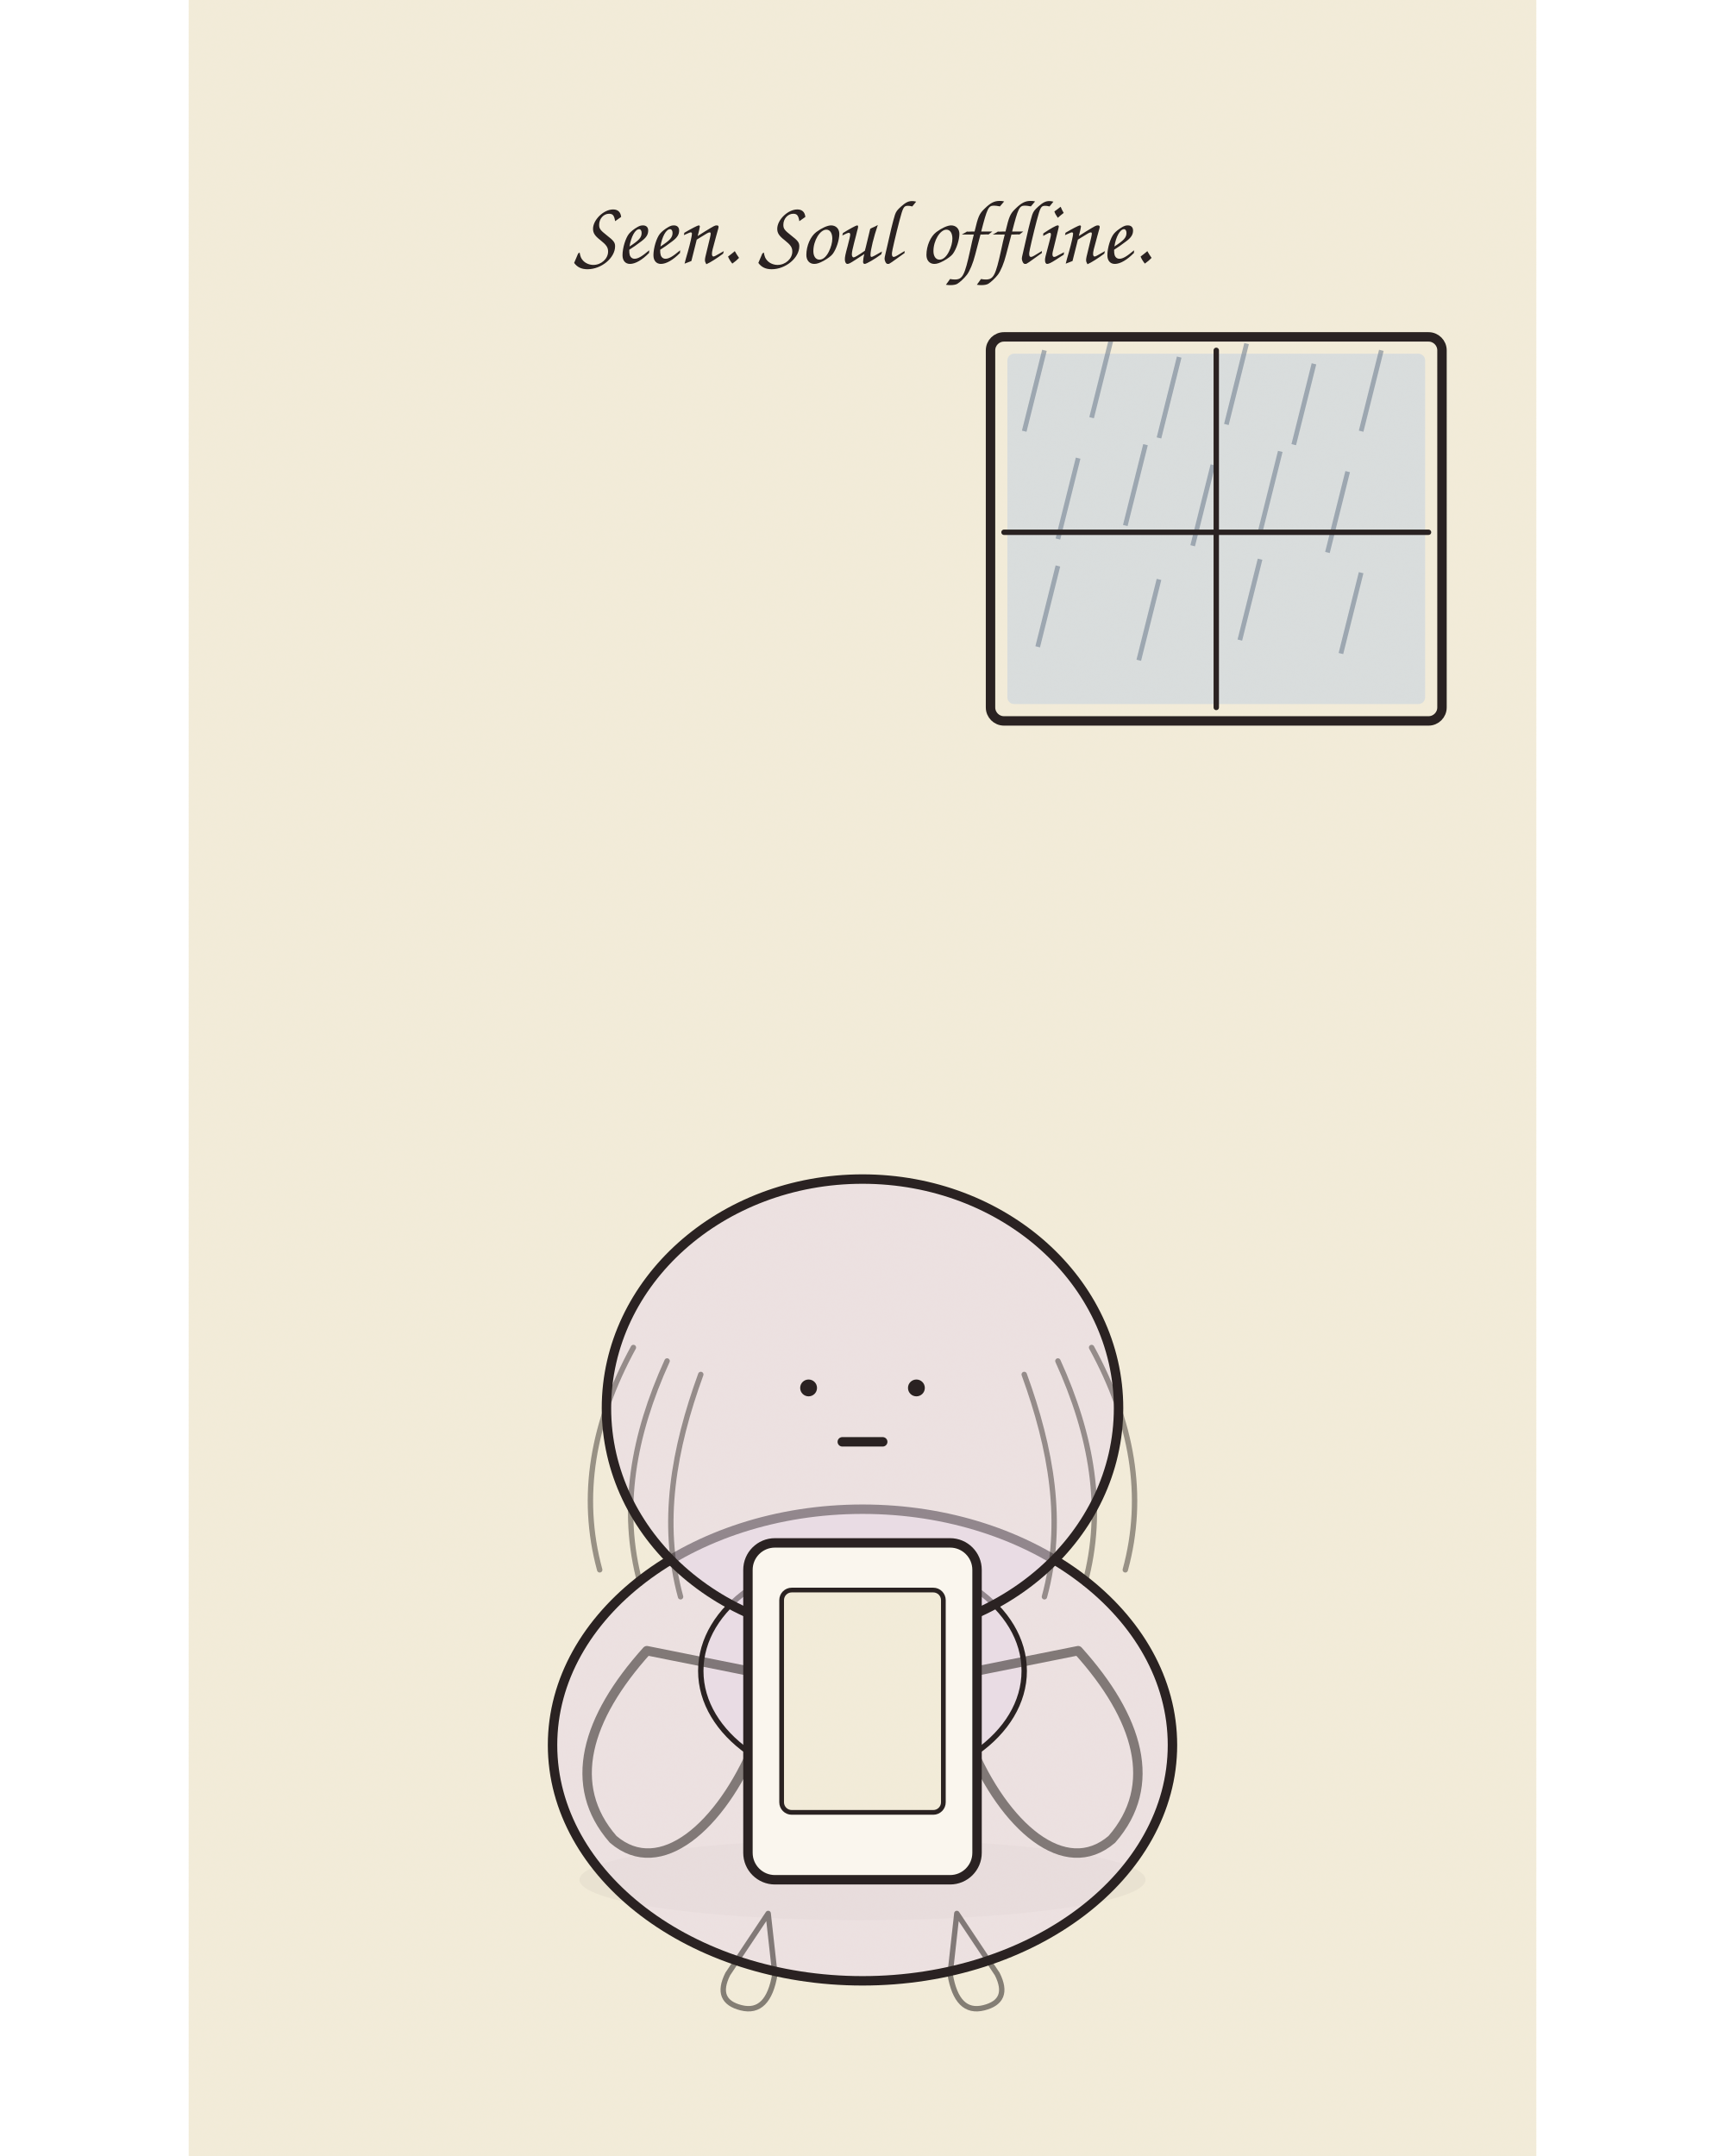
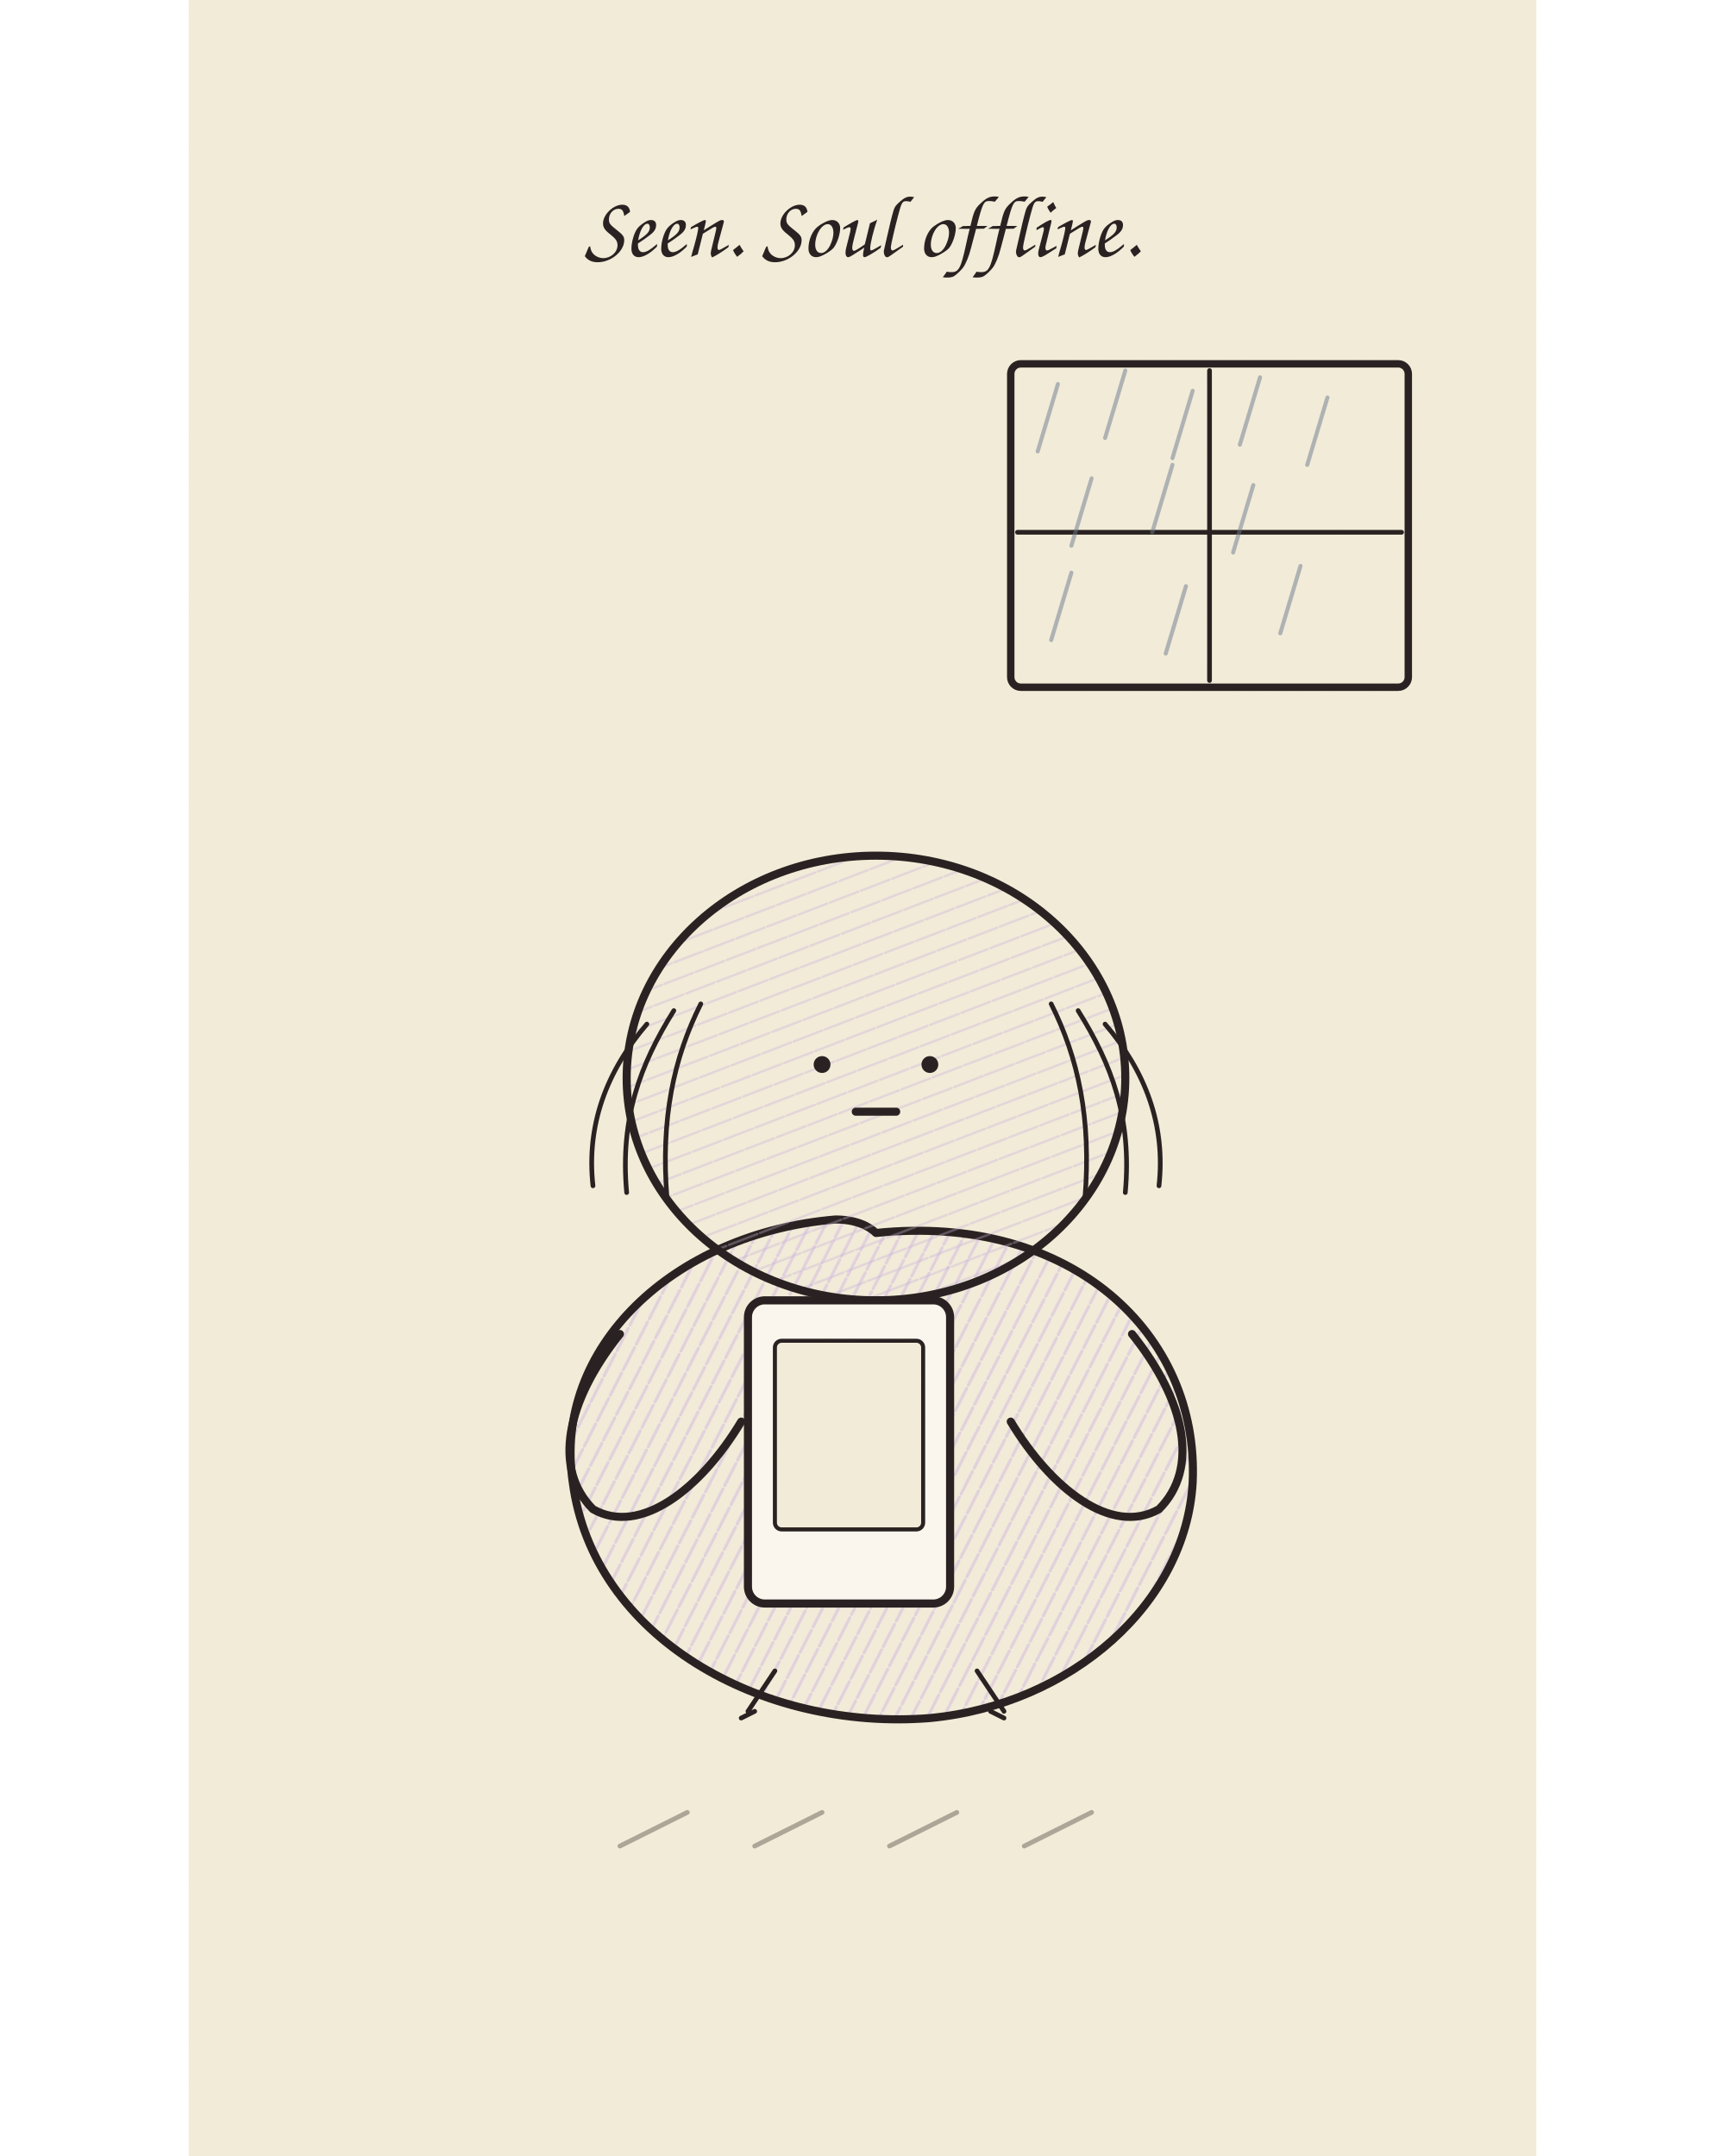
- <svg xmlns="http://www.w3.org/2000/svg" viewBox="0 0 400 640" width="1080" height="1350" role="img" aria-label="Axo Day 3 Seen Soul offline">
+ <svg xmlns="http://www.w3.org/2000/svg" viewBox="0 0 400 640" width="1080" height="1350" role="img" aria-label="Axo Day 3 flat sketch">
  <defs>
    <filter id="paperGrain" x="0%" y="0%" width="100%" height="100%">
-       <feTurbulence type="fractalNoise" baseFrequency="0.85" numOctaves="4" stitchTiles="stitch" result="noise" />
-       <feColorMatrix type="matrix" values="0 0 0 0 0.96  0 0 0 0 0.93  0 0 0 0 0.86  0 0 0 0.05 0" in="noise" result="grain" />
+       <feTurbulence type="fractalNoise" baseFrequency="0.85" numOctaves="3" stitchTiles="stitch" result="noise" />
+       <feColorMatrix type="matrix" values="0 0 0 0 0.95  0 0 0 0 0.92  0 0 0 0 0.85  0 0 0 0.06 0" in="noise" result="grain" />
      <feBlend in="SourceGraphic" in2="grain" mode="multiply" />
    </filter>
+     <pattern id="pencilFill" patternUnits="userSpaceOnUse" width="6" height="6" patternTransform="rotate(-18)">
+       <line x1="0" y1="6" x2="6" y2="0" stroke="#D4BEE0" stroke-width="0.9" opacity="0.55" />
+     </pattern>
+     <pattern id="pencilFill2" patternUnits="userSpaceOnUse" width="7" height="7" patternTransform="rotate(24)">
+       <line x1="0" y1="7" x2="7" y2="0" stroke="#C8B0D8" stroke-width="0.7" opacity="0.35" />
+     </pattern>
    <style>
      .paper { fill: #F2EBD9; }
-       .wash { fill: #E8D8E8; opacity: 0.55; }
-       .gill-wash { fill: #D4C0E0; opacity: 0.45; }
      .ink { fill: none; stroke: #2A2420; stroke-linecap: round; stroke-linejoin: round; }
-       .ink-main { stroke-width: 2.8; }
-       .ink-light { stroke-width: 1.6; }
+       .ink-main { stroke-width: 2.4; }
+       .ink-light { stroke-width: 1.4; }
      .eye { fill: #2A2420; }
-       .rain { stroke: #6B7A8C; stroke-width: 1.4; opacity: 0.55; }
-       .shadow { fill: #2A2420; opacity: 0.05; }
+       .pencil { fill: url(#pencilFill); stroke: #2A2420; stroke-width: 2.4; stroke-linejoin: round; }
+       .pencil2 { fill: url(#pencilFill2); stroke: #2A2420; stroke-width: 2.4; }
+       .rain { stroke: #6B7A8C; stroke-width: 1.2; opacity: 0.5; }
    </style>
  </defs>
  <g filter="url(#paperGrain)">
    <rect class="paper" width="400" height="640" />
-     <text x="200" y="78" text-anchor="middle" font-family="cursive" font-size="27" font-weight="600" fill="#2A2420">Seen. Soul offline.</text>
-     <g transform="translate(238, 100)">
-       <rect x="5" y="5" width="124" height="104" rx="2" fill="#C5D2E0" opacity="0.55" />
-       <line class="rain" x1="16" y1="4" x2="10" y2="28" />
-       <line class="rain" x1="36" y1="0" x2="30" y2="24" />
-       <line class="rain" x1="56" y1="6" x2="50" y2="30" />
-       <line class="rain" x1="76" y1="2" x2="70" y2="26" />
-       <line class="rain" x1="96" y1="8" x2="90" y2="32" />
-       <line class="rain" x1="116" y1="4" x2="110" y2="28" />
-       <line class="rain" x1="26" y1="36" x2="20" y2="60" />
-       <line class="rain" x1="46" y1="32" x2="40" y2="56" />
-       <line class="rain" x1="66" y1="38" x2="60" y2="62" />
-       <line class="rain" x1="86" y1="34" x2="80" y2="58" />
-       <line class="rain" x1="106" y1="40" x2="100" y2="64" />
-       <line class="rain" x1="20" y1="68" x2="14" y2="92" />
-       <line class="rain" x1="50" y1="72" x2="44" y2="96" />
-       <line class="rain" x1="80" y1="66" x2="74" y2="90" />
-       <line class="rain" x1="110" y1="70" x2="104" y2="94" />
-       <rect class="ink ink-main" x="0" y="0" width="134" height="114" rx="4" fill="none" />
-       <line class="ink ink-light" x1="67" y1="4" x2="67" y2="110" />
-       <line class="ink ink-light" x1="4" y1="58" x2="130" y2="58" />
+     <text x="200" y="76" text-anchor="middle" font-family="cursive" font-size="26" font-weight="600" fill="#2A2420">Seen. Soul offline.</text>
+     <g transform="translate(244, 108)" class="ink ink-light" fill="none">
+       <rect x="0" y="0" width="118" height="96" rx="3" stroke-width="2.2" />
+       <line x1="59" y1="2" x2="59" y2="94" />
+       <line x1="2" y1="50" x2="116" y2="50" />
+       <line class="rain" x1="14" y1="6" x2="8" y2="26" />
+       <line class="rain" x1="34" y1="2" x2="28" y2="22" />
+       <line class="rain" x1="54" y1="8" x2="48" y2="28" />
+       <line class="rain" x1="74" y1="4" x2="68" y2="24" />
+       <line class="rain" x1="94" y1="10" x2="88" y2="30" />
+       <line class="rain" x1="24" y1="34" x2="18" y2="54" />
+       <line class="rain" x1="48" y1="30" x2="42" y2="50" />
+       <line class="rain" x1="72" y1="36" x2="66" y2="56" />
+       <line class="rain" x1="18" y1="62" x2="12" y2="82" />
+       <line class="rain" x1="52" y1="66" x2="46" y2="86" />
+       <line class="rain" x1="86" y1="60" x2="80" y2="80" />
    </g>
-     <ellipse class="shadow" cx="200" cy="558" rx="84" ry="12" />
-     <g transform="translate(48, 290)">
-       <ellipse class="wash" cx="152" cy="228" rx="92" ry="70" />
-       <ellipse class="ink ink-main" cx="152" cy="228" rx="92" ry="70" />
-       <ellipse class="wash" cx="152" cy="206" rx="48" ry="34" />
-       <ellipse class="ink ink-light" cx="152" cy="206" rx="48" ry="34" />
-       <ellipse class="wash" cx="152" cy="128" rx="76" ry="68" />
-       <ellipse class="ink ink-main" cx="152" cy="128" rx="76" ry="68" />
-       <path class="gill-wash ink ink-light" d="M 84 110 C 72 132, 68 154, 74 176" />
-       <path class="gill-wash ink ink-light" d="M 94 114 C 84 136, 80 158, 86 180" />
-       <path class="gill-wash ink ink-light" d="M 104 118 C 96 140, 92 162, 98 184" />
-       <path class="gill-wash ink ink-light" d="M 220 110 C 232 132, 236 154, 230 176" />
-       <path class="gill-wash ink ink-light" d="M 210 114 C 220 136, 224 158, 218 180" />
-       <path class="gill-wash ink ink-light" d="M 200 118 C 208 140, 212 162, 206 184" />
-       <path class="wash ink ink-main" d="M 88 200 C 70 220, 64 240, 78 256 C 92 268, 110 252, 120 228 L 128 208 Z" />
-       <path class="wash ink ink-main" d="M 216 200 C 234 220, 240 240, 226 256 C 212 268, 194 252, 184 228 L 176 208 Z" />
-       <path class="wash ink ink-light" d="M 124 278 L 112 296 Q 108 304 116 306 Q 124 308 126 296 Z" />
-       <path class="wash ink ink-light" d="M 180 278 L 192 296 Q 196 304 188 306 Q 180 308 178 296 Z" />
-       <g transform="translate(118, 168)">
-         <rect x="0" y="0" width="68" height="100" rx="8" fill="#FAF6EE" stroke="#2A2420" stroke-width="2.8" stroke-linejoin="round" />
-         <rect x="10" y="14" width="48" height="66" rx="3" fill="#F2EBD9" stroke="#2A2420" stroke-width="1.4" />
-         <g id="read-label" transform="translate(34, 44)" text-anchor="middle" />
+     <g class="ink ink-light" opacity="0.35" fill="none">
+       <line x1="128" y1="548" x2="148" y2="538" />
+       <line x1="168" y1="548" x2="188" y2="538" />
+       <line x1="208" y1="548" x2="228" y2="538" />
+       <line x1="248" y1="548" x2="268" y2="538" />
+     </g>
+     <g transform="translate(52, 268)">
+       <path class="pencil" d="M 152 98         C 210 92, 248 128, 246 172         C 244 208, 210 238, 168 242         C 118 246, 68 218, 62 172         C 56 132, 92 98, 140 94         C 146 94, 150 96, 152 98 Z" />
+       <ellipse class="pencil2" cx="152" cy="52" rx="74" ry="66" />
+       <g class="ink ink-light" fill="none">
+         <path d="M 84 36 C 72 50, 66 66, 68 84" />
+         <path d="M 92 32 C 82 48, 76 64, 78 86" />
+         <path d="M 100 30 C 92 46, 88 64, 90 88" />
+         <path d="M 220 36 C 232 50, 238 66, 236 84" />
+         <path d="M 212 32 C 222 48, 228 64, 226 86" />
+         <path d="M 204 30 C 212 46, 216 64, 214 88" />
      </g>
-       <circle class="eye" cx="136" cy="122" r="2.5" />
-       <circle class="eye" cx="168" cy="122" r="2.5" />
-       <path class="ink ink-main" stroke-width="1.8" d="M 146 138 L 158 138" />
+       <path class="ink ink-main" d="M 76 128 C 60 148, 56 168, 68 180 C 82 188, 100 174, 112 154" />
+       <path class="ink ink-main" d="M 228 128 C 244 148, 248 168, 236 180 C 222 188, 204 174, 192 154" />
+       <path class="ink ink-light" d="M 122 228 L 114 240 M 116 240 L 112 242" />
+       <path class="ink ink-light" d="M 182 228 L 190 240 M 186 240 L 190 242" />
+       <g transform="translate(114, 118)">
+         <rect x="0" y="0" width="60" height="90" rx="5" fill="#FAF6EE" stroke="#2A2420" stroke-width="2.4" />
+         <rect x="8" y="12" width="44" height="56" rx="2" fill="#F2EBD9" stroke="#2A2420" stroke-width="1.2" />
+       </g>
+       <circle class="eye" cx="136" cy="48" r="2.5" />
+       <circle class="eye" cx="168" cy="48" r="2.5" />
+       <path class="ink ink-main" stroke-width="1.6" d="M 146 62 L 158 62" />
    </g>
  </g>
</svg>
